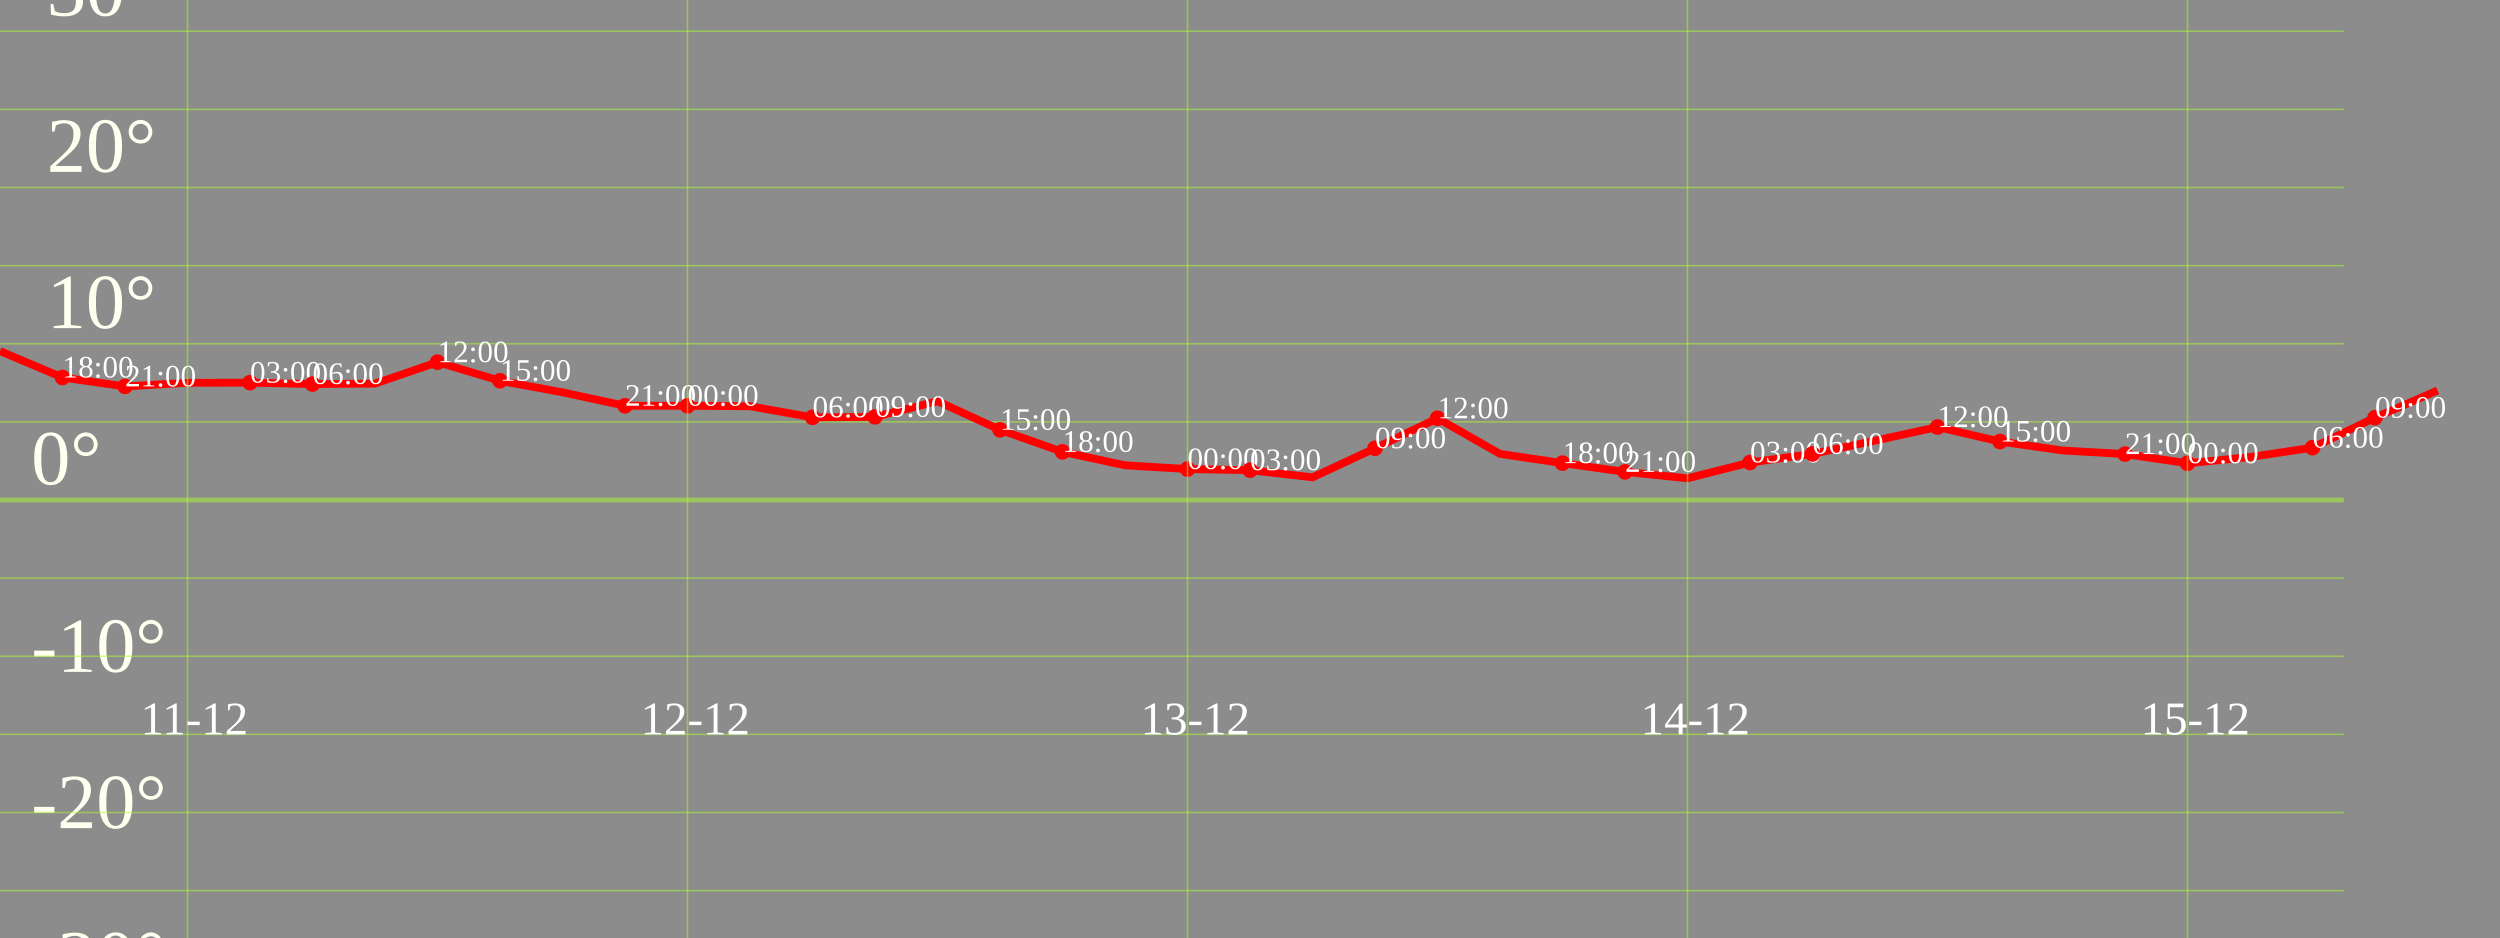
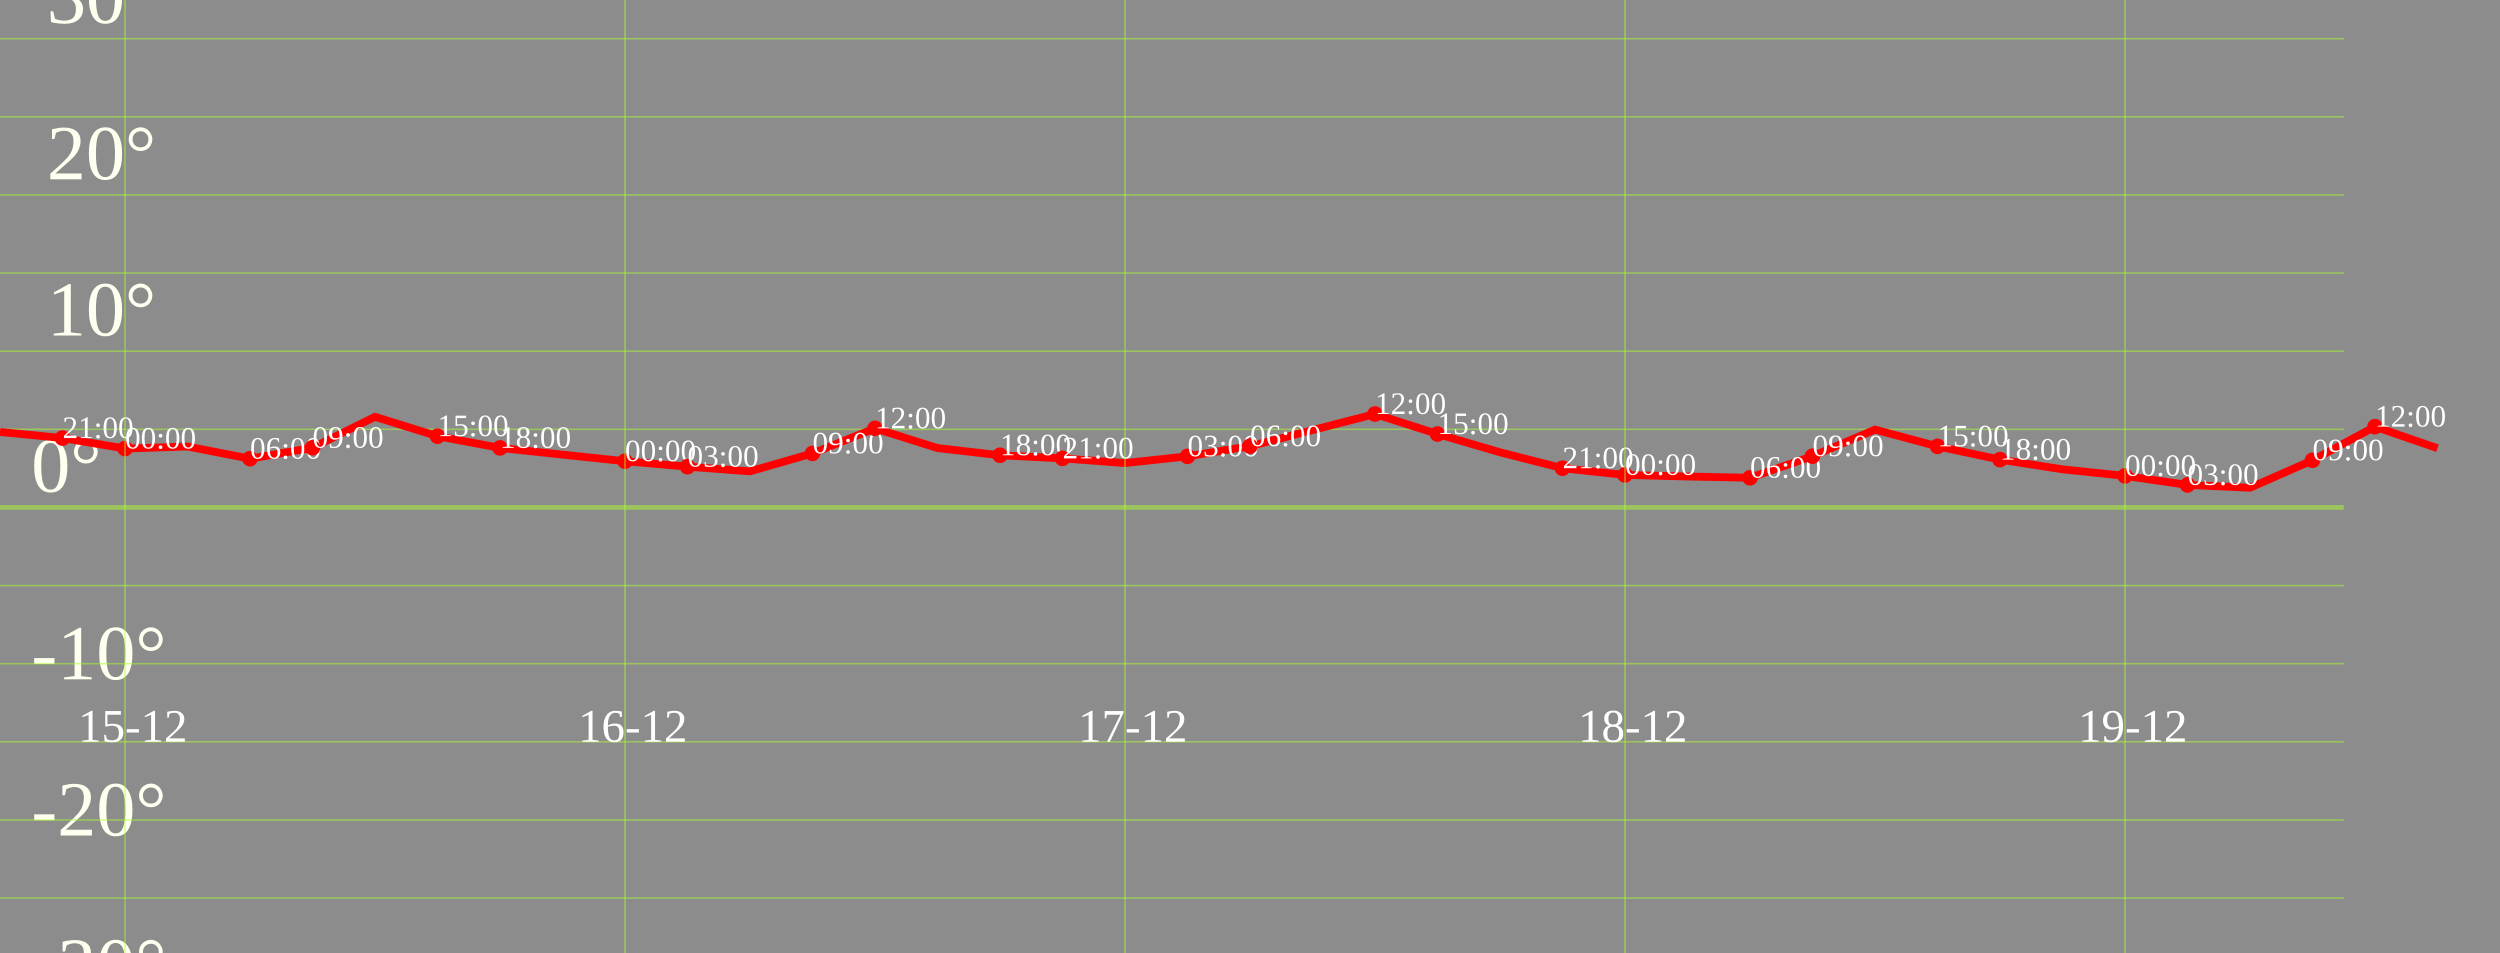
- <svg xmlns="http://www.w3.org/2000/svg" class="svgTest" fill="rgba(40,40,40, 0.5)" viewBox="0 -32 160 60" id="icon">
+ <svg xmlns="http://www.w3.org/2000/svg" class="svgTest" fill="rgba(40,40,40, 0.5)" width="420" height="160" viewBox="0 -32 160 60" id="icon">
  <rect x="0" y="-50" width="160" height="100" />
  <line x1="0" y1="-45" x2="150" y2="-45" stroke-width=".1" stroke="rgba(173, 255, 47, 0.5)" />
  <line x1="0" y1="-40" x2="150" y2="-40" stroke-width=".1" stroke="rgba(173, 255, 47, 0.5)" />
  <line x1="0" y1="-35" x2="150" y2="-35" stroke-width=".1" stroke="rgba(173, 255, 47, 0.5)" />
  <line x1="0" y1="-30" x2="150" y2="-30" stroke-width=".1" stroke="rgba(173, 255, 47, 0.5)" />
  <line x1="0" y1="-25" x2="150" y2="-25" stroke-width=".1" stroke="rgba(173, 255, 47, 0.5)" />
  <line x1="0" y1="-20" x2="150" y2="-20" stroke-width=".1" stroke="rgba(173, 255, 47, 0.5)" />
  <line x1="0" y1="-15" x2="150" y2="-15" stroke-width=".1" stroke="rgba(173, 255, 47, 0.5)" />
  <line x1="0" y1="-10" x2="150" y2="-10" stroke-width=".1" stroke="rgba(173, 255, 47, 0.5)" />
  <line x1="0" y1="-5" x2="150" y2="-5" stroke-width=".1" stroke="rgba(173, 255, 47, 0.5)" />
  <text x="3" y="-41" font-size="5" fill="#FFFFF0">40°</text>
  <text x="3" y="-31" font-size="5" fill="#FFFFF0">30°</text>
  <text x="3" y="-21" font-size="5" fill="#FFFFF0">20°</text>
  <text x="3" y="-11" font-size="5" fill="#FFFFF0">10°</text>
  <text x="2" y="-1" font-size="5" fill="#FFFFF0">0°</text>
  <text x="2" y="11" font-size="5" fill="#FFFFF0">-10°</text>
  <text x="2" y="21" font-size="5" fill="#FFFFF0">-20°</text>
  <text x="2" y="31" font-size="5" fill="#FFFFF0">-30°</text>
  <text x="2" y="41" font-size="5" fill="#FFFFF0">-40°</text>
  <line x1="0" y1="0" x2="150" y2="0" stroke-width=".3" stroke="rgba(173, 255, 47, 0.5)" />
  <line x1="0" y1="5" x2="150" y2="5" stroke-width=".1" stroke="rgba(173, 255, 47, 0.5)" />
  <line x1="0" y1="10" x2="150" y2="10" stroke-width=".1" stroke="rgba(173, 255, 47, 0.5)" />
  <line x1="0" y1="15" x2="150" y2="15" stroke-width=".1" stroke="rgba(173, 255, 47, 0.5)" />
  <line x1="0" y1="20" x2="150" y2="20" stroke-width=".1" stroke="rgba(173, 255, 47, 0.5)" />
  <line x1="0" y1="25" x2="150" y2="25" stroke-width=".1" stroke="rgba(173, 255, 47, 0.5)" />
  <line x1="0" y1="30" x2="150" y2="30" stroke-width=".1" stroke="rgba(173, 255, 47, 0.5)" />
  <line x1="0" y1="35" x2="150" y2="35" stroke-width=".1" stroke="rgba(173, 255, 47, 0.5)" />
  <line x1="0" y1="40" x2="150" y2="40" stroke-width=".1" stroke="rgba(173, 255, 47, 0.5)" />
  <line x1="0" y1="45" x2="150" y2="45" stroke-width=".1" stroke="rgba(173, 255, 47, 0.5)" />
-   <path d="M0 -9.53L 4 -7.84 L 8 -7.27 L 12 -7.5 L 16 -7.51 L 20 -7.42 L 24 -7.45 L 28 -8.82 L 32 -7.63 L 36 -6.89 L 40 -6.03 L 44 -6.03 L 48 -6 L 52 -5.29 L 56 -5.32 L 60 -6.32 L 64 -4.49 L 68 -3.08 L 72 -2.22 L 76 -1.98 L 80 -1.91 L 84 -1.45 L 88 -3.31 L 92 -5.23 L 96 -2.95 L 100 -2.36 L 104 -1.8 L 108 -1.39 L 112 -2.4 L 116 -2.95 L 120 -3.8 L 124 -4.67 L 128 -3.74 L 132 -3.17 L 136 -2.94 L 140 -2.35 L 144 -2.75 L 148 -3.35 L 152 -5.27 L 156 -7.01 " stroke-width=".5" stroke="red" fill="none" />
-   <circle cx="4" cy="-7.84" r="0.5" fill="red" />
-   <text x="4" y="-7.84" font-size="2" fill="white"> 18:00</text>
-   <circle cx="8" cy="-7.27" r="0.5" fill="red" />
-   <text x="8" y="-7.27" font-size="2" fill="white"> 21:00</text>
-   <circle cx="16" cy="-7.51" r="0.5" fill="red" />
-   <text x="16" y="-7.51" font-size="2" fill="white"> 03:00</text>
-   <circle cx="20" cy="-7.42" r="0.5" fill="red" />
-   <text x="20" y="-7.42" font-size="2" fill="white"> 06:00</text>
-   <circle cx="28" cy="-8.82" r="0.5" fill="red" />
-   <text x="28" y="-8.82" font-size="2" fill="white"> 12:00</text>
-   <circle cx="32" cy="-7.63" r="0.5" fill="red" />
-   <text x="32" y="-7.63" font-size="2" fill="white"> 15:00</text>
-   <circle cx="40" cy="-6.03" r="0.5" fill="red" />
-   <text x="40" y="-6.03" font-size="2" fill="white"> 21:00</text>
-   <circle cx="44" cy="-6.03" r="0.5" fill="red" />
-   <text x="44" y="-6.03" font-size="2" fill="white"> 00:00</text>
-   <circle cx="52" cy="-5.29" r="0.5" fill="red" />
-   <text x="52" y="-5.29" font-size="2" fill="white"> 06:00</text>
-   <circle cx="56" cy="-5.32" r="0.5" fill="red" />
-   <text x="56" y="-5.32" font-size="2" fill="white"> 09:00</text>
-   <circle cx="64" cy="-4.49" r="0.5" fill="red" />
-   <text x="64" y="-4.49" font-size="2" fill="white"> 15:00</text>
-   <circle cx="68" cy="-3.08" r="0.5" fill="red" />
-   <text x="68" y="-3.08" font-size="2" fill="white"> 18:00</text>
-   <circle cx="76" cy="-1.98" r="0.5" fill="red" />
-   <text x="76" y="-1.98" font-size="2" fill="white"> 00:00</text>
-   <circle cx="80" cy="-1.91" r="0.5" fill="red" />
-   <text x="80" y="-1.91" font-size="2" fill="white"> 03:00</text>
-   <circle cx="88" cy="-3.31" r="0.5" fill="red" />
-   <text x="88" y="-3.31" font-size="2" fill="white"> 09:00</text>
-   <circle cx="92" cy="-5.23" r="0.5" fill="red" />
-   <text x="92" y="-5.23" font-size="2" fill="white"> 12:00</text>
-   <circle cx="100" cy="-2.36" r="0.5" fill="red" />
-   <text x="100" y="-2.36" font-size="2" fill="white"> 18:00</text>
-   <circle cx="104" cy="-1.8" r="0.5" fill="red" />
-   <text x="104" y="-1.8" font-size="2" fill="white"> 21:00</text>
-   <circle cx="112" cy="-2.4" r="0.5" fill="red" />
-   <text x="112" y="-2.4" font-size="2" fill="white"> 03:00</text>
-   <circle cx="116" cy="-2.95" r="0.5" fill="red" />
-   <text x="116" y="-2.95" font-size="2" fill="white"> 06:00</text>
-   <circle cx="124" cy="-4.67" r="0.5" fill="red" />
-   <text x="124" y="-4.67" font-size="2" fill="white"> 12:00</text>
-   <circle cx="128" cy="-3.74" r="0.5" fill="red" />
-   <text x="128" y="-3.74" font-size="2" fill="white"> 15:00</text>
-   <circle cx="136" cy="-2.94" r="0.5" fill="red" />
-   <text x="136" y="-2.94" font-size="2" fill="white"> 21:00</text>
-   <circle cx="140" cy="-2.35" r="0.5" fill="red" />
-   <text x="140" y="-2.35" font-size="2" fill="white"> 00:00</text>
-   <circle cx="148" cy="-3.35" r="0.5" fill="red" />
-   <text x="148" y="-3.35" font-size="2" fill="white"> 06:00</text>
-   <circle cx="152" cy="-5.27" r="0.5" fill="red" />
-   <text x="152" y="-5.27" font-size="2" fill="white"> 09:00</text>
-   <line x1="12" y1="-60" x2="12" y2="60" stroke-width=".1" stroke="rgba(173, 255, 47, 0.5)" />
-   <text id="day" x="9" y="15" font-size="3" fill="white"> 11-12</text>
-   <line x1="44" y1="-60" x2="44" y2="60" stroke-width=".1" stroke="rgba(173, 255, 47, 0.5)" />
-   <text id="day" x="41" y="15" font-size="3" fill="white"> 12-12</text>
-   <line x1="76" y1="-60" x2="76" y2="60" stroke-width=".1" stroke="rgba(173, 255, 47, 0.5)" />
-   <text id="day" x="73" y="15" font-size="3" fill="white"> 13-12</text>
-   <line x1="108" y1="-60" x2="108" y2="60" stroke-width=".1" stroke="rgba(173, 255, 47, 0.5)" />
-   <text id="day" x="105" y="15" font-size="3" fill="white"> 14-12</text>
-   <line x1="140" y1="-60" x2="140" y2="60" stroke-width=".1" stroke="rgba(173, 255, 47, 0.5)" />
-   <text id="day" x="137" y="15" font-size="3" fill="white"> 15-12</text>
+   <path d="M0 -4.83L 4 -4.44 L 8 -3.77 L 12 -3.9 L 16 -3.12 L 20 -3.82 L 24 -5.8 L 28 -4.56 L 32 -3.81 L 36 -3.38 L 40 -2.96 L 44 -2.61 L 48 -2.31 L 52 -3.46 L 56 -5.06 L 60 -3.8 L 64 -3.34 L 68 -3.14 L 72 -2.84 L 76 -3.27 L 80 -3.92 L 84 -4.95 L 88 -5.98 L 92 -4.7 L 96 -3.53 L 100 -2.51 L 104 -2.08 L 108 -1.98 L 112 -1.9 L 116 -3.28 L 120 -4.98 L 124 -3.91 L 128 -3.06 L 132 -2.44 L 136 -2.02 L 140 -1.44 L 144 -1.26 L 148 -3.02 L 152 -5.17 L 156 -3.79 " stroke-width=".5" stroke="red" fill="none" />
+   <circle cx="4" cy="-4.44" r="0.5" fill="red" />
+   <text x="4" y="-4.44" font-size="2" fill="white"> 21:00</text>
+   <circle cx="8" cy="-3.77" r="0.5" fill="red" />
+   <text x="8" y="-3.77" font-size="2" fill="white"> 00:00</text>
+   <circle cx="16" cy="-3.12" r="0.5" fill="red" />
+   <text x="16" y="-3.12" font-size="2" fill="white"> 06:00</text>
+   <circle cx="20" cy="-3.82" r="0.5" fill="red" />
+   <text x="20" y="-3.82" font-size="2" fill="white"> 09:00</text>
+   <circle cx="28" cy="-4.56" r="0.5" fill="red" />
+   <text x="28" y="-4.56" font-size="2" fill="white"> 15:00</text>
+   <circle cx="32" cy="-3.81" r="0.5" fill="red" />
+   <text x="32" y="-3.81" font-size="2" fill="white"> 18:00</text>
+   <circle cx="40" cy="-2.96" r="0.5" fill="red" />
+   <text x="40" y="-2.96" font-size="2" fill="white"> 00:00</text>
+   <circle cx="44" cy="-2.61" r="0.5" fill="red" />
+   <text x="44" y="-2.61" font-size="2" fill="white"> 03:00</text>
+   <circle cx="52" cy="-3.46" r="0.5" fill="red" />
+   <text x="52" y="-3.46" font-size="2" fill="white"> 09:00</text>
+   <circle cx="56" cy="-5.06" r="0.5" fill="red" />
+   <text x="56" y="-5.06" font-size="2" fill="white"> 12:00</text>
+   <circle cx="64" cy="-3.34" r="0.5" fill="red" />
+   <text x="64" y="-3.34" font-size="2" fill="white"> 18:00</text>
+   <circle cx="68" cy="-3.14" r="0.5" fill="red" />
+   <text x="68" y="-3.14" font-size="2" fill="white"> 21:00</text>
+   <circle cx="76" cy="-3.27" r="0.5" fill="red" />
+   <text x="76" y="-3.27" font-size="2" fill="white"> 03:00</text>
+   <circle cx="80" cy="-3.92" r="0.5" fill="red" />
+   <text x="80" y="-3.92" font-size="2" fill="white"> 06:00</text>
+   <circle cx="88" cy="-5.98" r="0.5" fill="red" />
+   <text x="88" y="-5.98" font-size="2" fill="white"> 12:00</text>
+   <circle cx="92" cy="-4.7" r="0.5" fill="red" />
+   <text x="92" y="-4.7" font-size="2" fill="white"> 15:00</text>
+   <circle cx="100" cy="-2.51" r="0.5" fill="red" />
+   <text x="100" y="-2.51" font-size="2" fill="white"> 21:00</text>
+   <circle cx="104" cy="-2.08" r="0.5" fill="red" />
+   <text x="104" y="-2.08" font-size="2" fill="white"> 00:00</text>
+   <circle cx="112" cy="-1.9" r="0.5" fill="red" />
+   <text x="112" y="-1.9" font-size="2" fill="white"> 06:00</text>
+   <circle cx="116" cy="-3.28" r="0.5" fill="red" />
+   <text x="116" y="-3.28" font-size="2" fill="white"> 09:00</text>
+   <circle cx="124" cy="-3.91" r="0.5" fill="red" />
+   <text x="124" y="-3.91" font-size="2" fill="white"> 15:00</text>
+   <circle cx="128" cy="-3.06" r="0.5" fill="red" />
+   <text x="128" y="-3.06" font-size="2" fill="white"> 18:00</text>
+   <circle cx="136" cy="-2.02" r="0.5" fill="red" />
+   <text x="136" y="-2.02" font-size="2" fill="white"> 00:00</text>
+   <circle cx="140" cy="-1.44" r="0.5" fill="red" />
+   <text x="140" y="-1.44" font-size="2" fill="white"> 03:00</text>
+   <circle cx="148" cy="-3.02" r="0.5" fill="red" />
+   <text x="148" y="-3.02" font-size="2" fill="white"> 09:00</text>
+   <circle cx="152" cy="-5.17" r="0.5" fill="red" />
+   <text x="152" y="-5.17" font-size="2" fill="white"> 12:00</text>
+   <line x1="8" y1="-60" x2="8" y2="60" stroke-width=".1" stroke="rgba(173, 255, 47, 0.5)" />
+   <text id="day" x="5" y="15" font-size="3" fill="white"> 15-12</text>
+   <line x1="40" y1="-60" x2="40" y2="60" stroke-width=".1" stroke="rgba(173, 255, 47, 0.5)" />
+   <text id="day" x="37" y="15" font-size="3" fill="white"> 16-12</text>
+   <line x1="72" y1="-60" x2="72" y2="60" stroke-width=".1" stroke="rgba(173, 255, 47, 0.5)" />
+   <text id="day" x="69" y="15" font-size="3" fill="white"> 17-12</text>
+   <line x1="104" y1="-60" x2="104" y2="60" stroke-width=".1" stroke="rgba(173, 255, 47, 0.5)" />
+   <text id="day" x="101" y="15" font-size="3" fill="white"> 18-12</text>
+   <line x1="136" y1="-60" x2="136" y2="60" stroke-width=".1" stroke="rgba(173, 255, 47, 0.5)" />
+   <text id="day" x="133" y="15" font-size="3" fill="white"> 19-12</text>
</svg>
